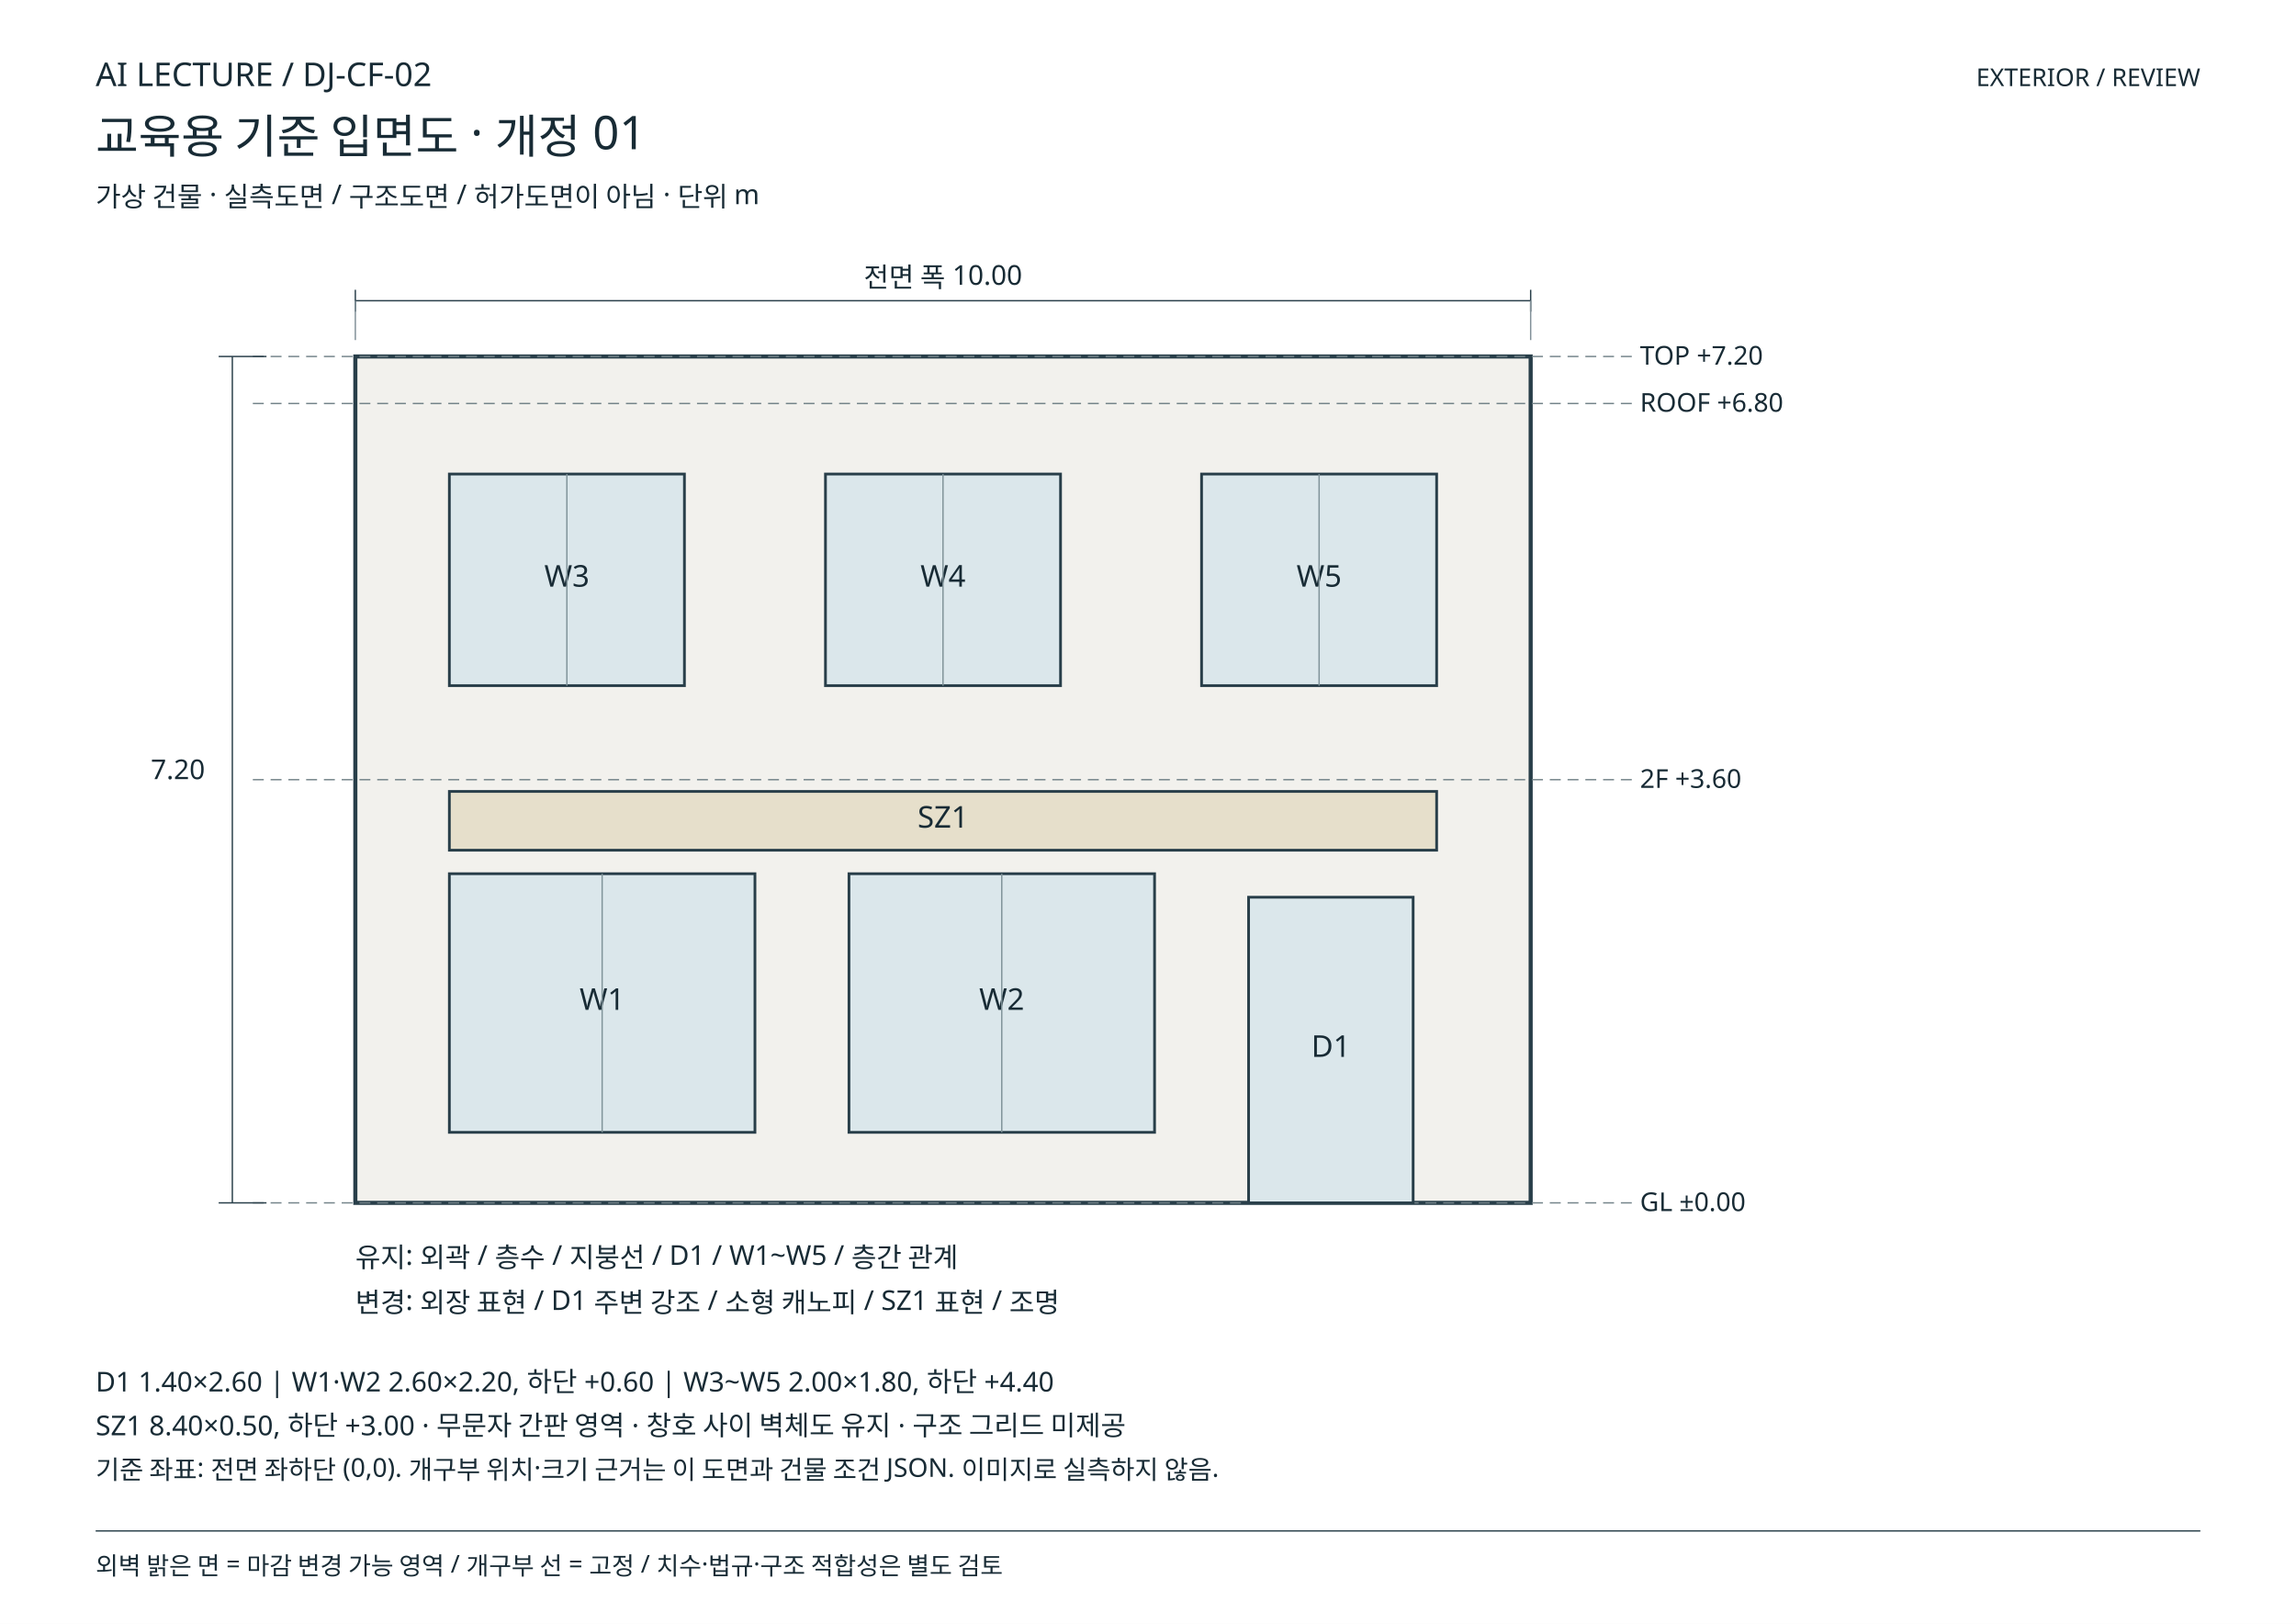
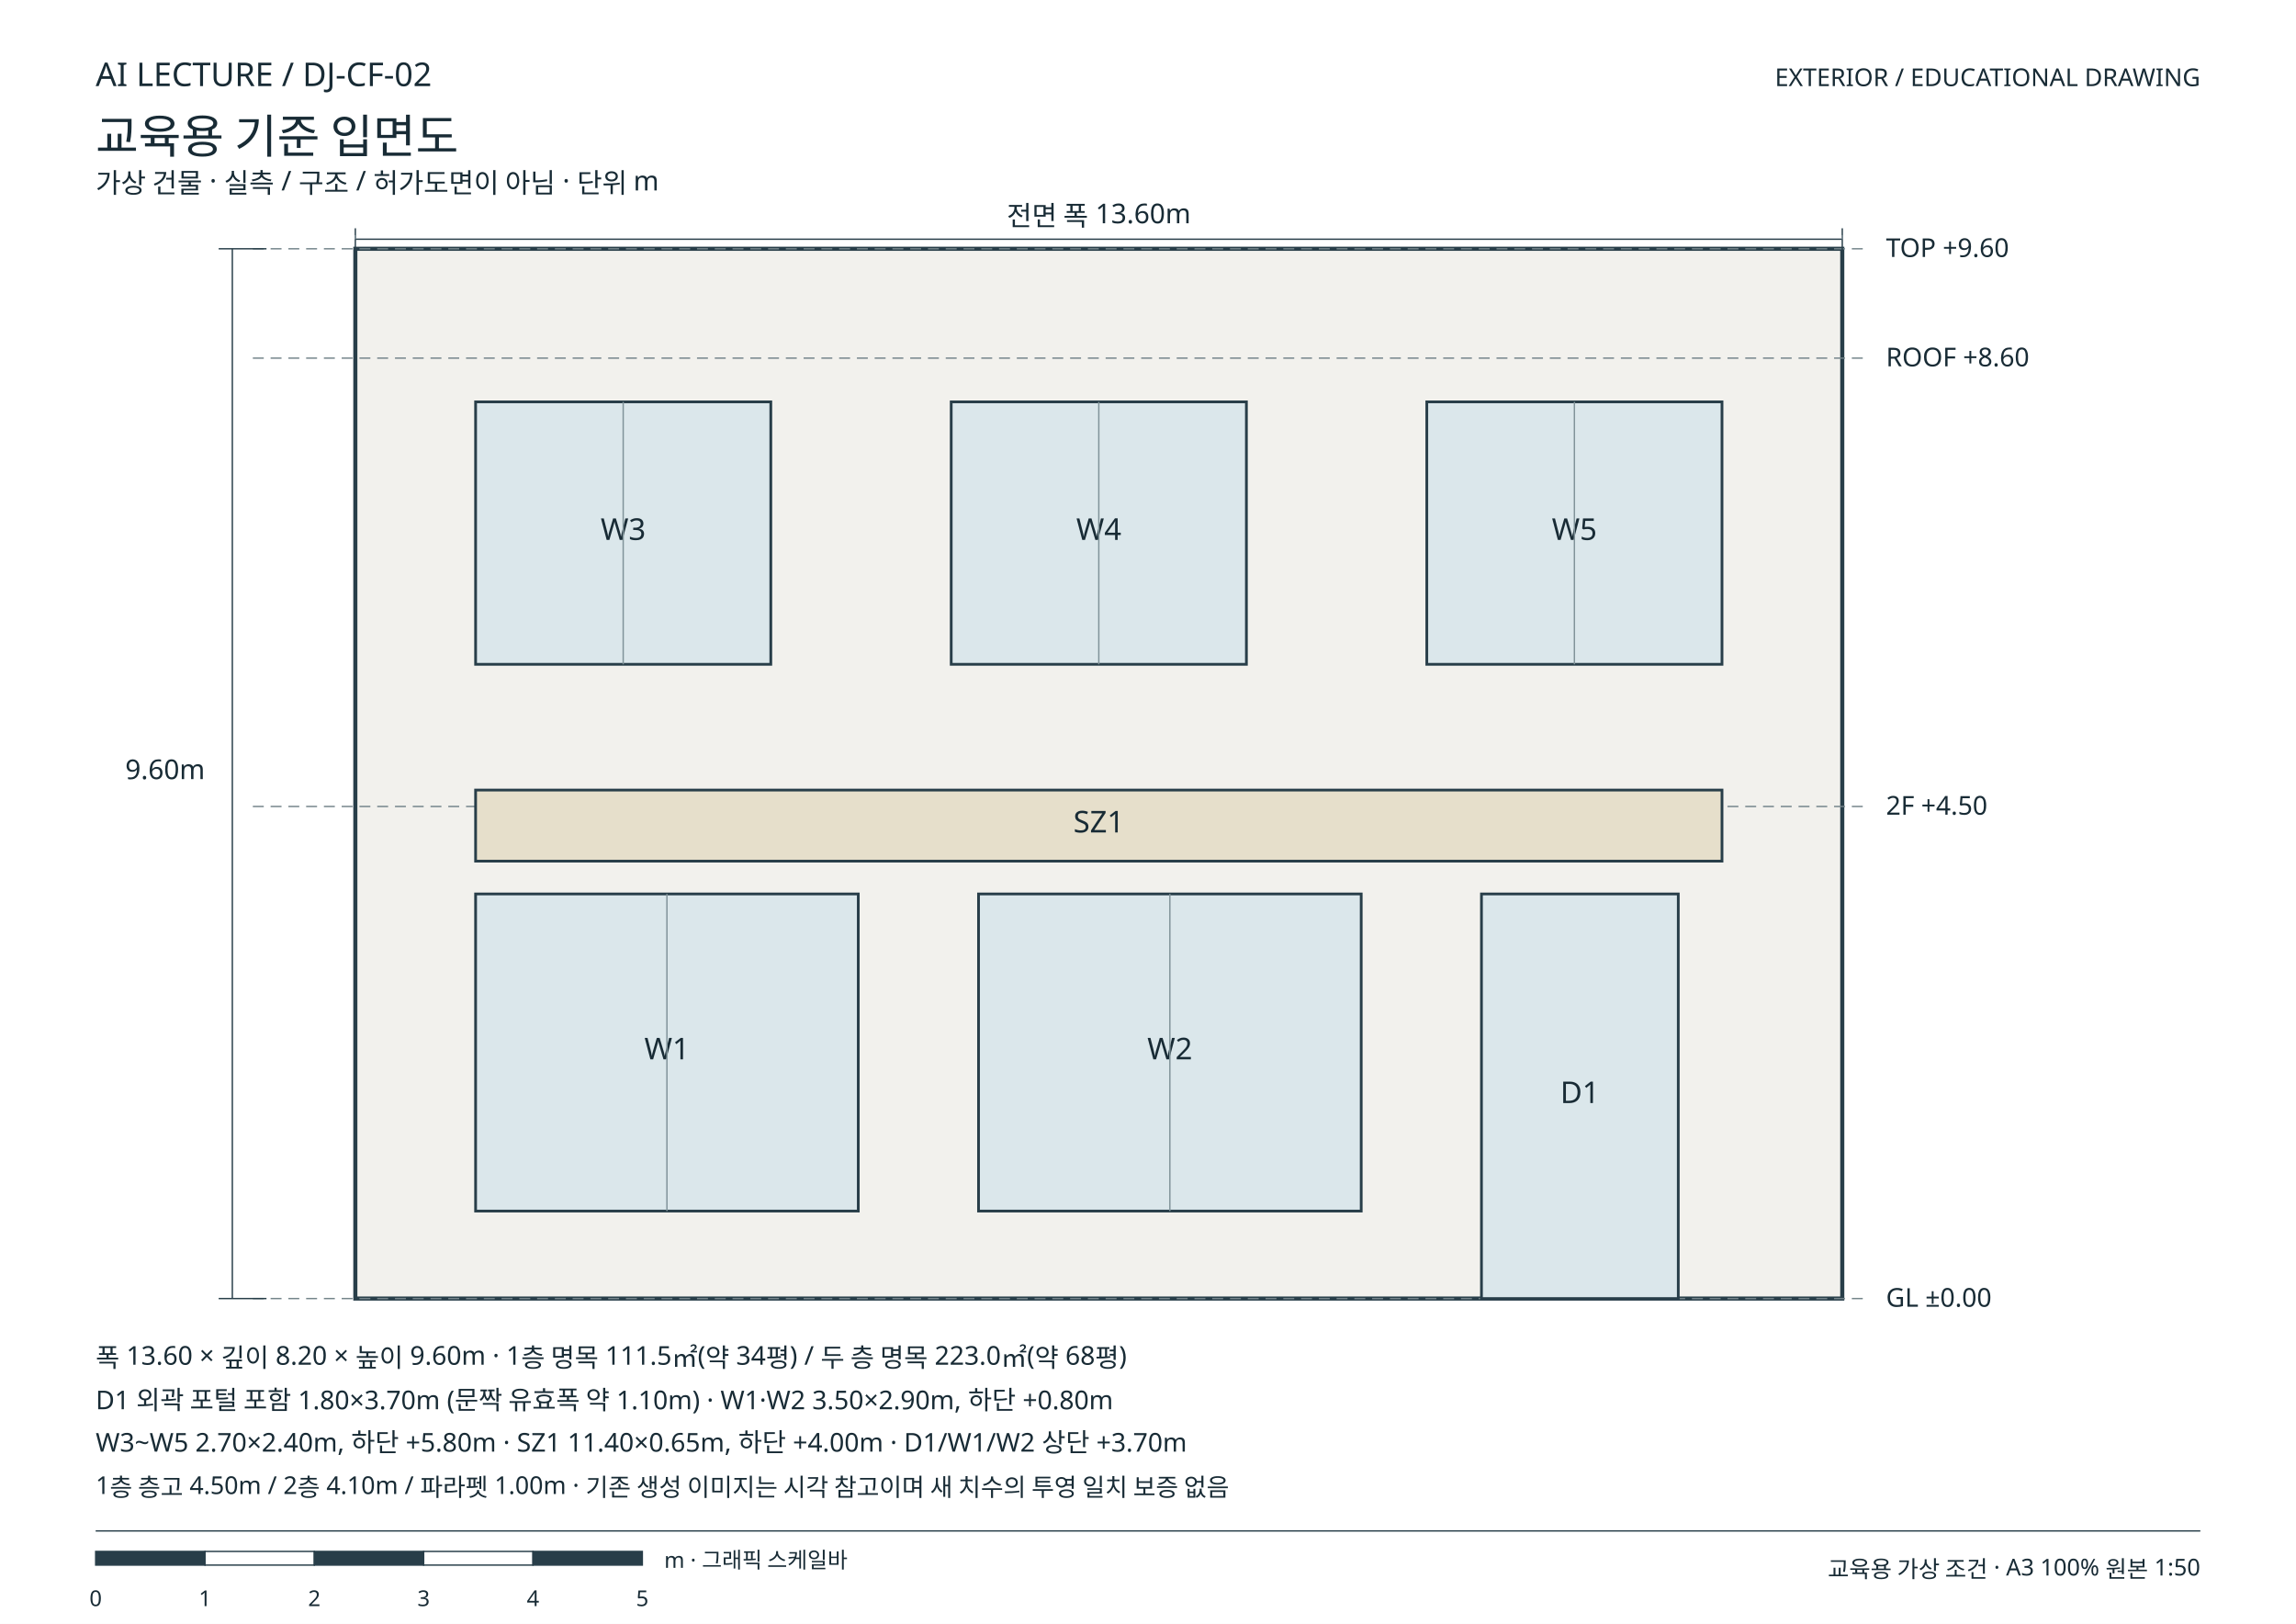
- <svg xmlns="http://www.w3.org/2000/svg" width="1680" height="1188" viewBox="0 0 1680 1188">
+ <svg xmlns="http://www.w3.org/2000/svg" width="420mm" height="297mm" viewBox="0 0 1680 1188">
  <rect width="100%" height="100%" fill="white" />
  <g font-family="Malgun Gothic, sans-serif" fill="#182b35">
    <text x="70" y="63" font-size="24" text-anchor="start" fill="#182b35">AI LECTURE / DJ-CF-02</text>
-     <text x="1610" y="63" font-size="18" text-anchor="end" fill="#182b35">EXTERIOR / REVIEW</text>
-     <text x="70" y="112" font-size="34" text-anchor="start" fill="#182b35">교육용 기준 입면도 · 개정 01</text>
-     <text x="70" y="151" font-size="20" text-anchor="start" fill="#182b35">가상 건물 · 실측도면 / 구조도면 / 허가도면이 아님 · 단위 m</text>
-     <rect x="260" y="260.8" width="860" height="619.2" fill="#f2f1ed" stroke="#283e49" stroke-width="3" stroke-dasharray="" />
-     <line x1="185" y1="880" x2="1195" y2="880" stroke="#74848a" stroke-width="1" stroke-dasharray="8 5" />
-     <text x="1200" y="886" font-size="19" text-anchor="start" fill="#182b35">GL ±0.00</text>
-     <line x1="185" y1="570.4" x2="1195" y2="570.4" stroke="#74848a" stroke-width="1" stroke-dasharray="8 5" />
-     <text x="1200" y="576.4" font-size="19" text-anchor="start" fill="#182b35">2F +3.60</text>
-     <line x1="185" y1="295.2" x2="1195" y2="295.2" stroke="#74848a" stroke-width="1" stroke-dasharray="8 5" />
-     <text x="1200" y="301.2" font-size="19" text-anchor="start" fill="#182b35">ROOF +6.80</text>
-     <line x1="185" y1="260.8" x2="1195" y2="260.8" stroke="#74848a" stroke-width="1" stroke-dasharray="8 5" />
-     <text x="1200" y="266.8" font-size="19" text-anchor="start" fill="#182b35">TOP +7.20</text>
-     <rect x="913.6" y="656.4" width="120.4" height="223.6" fill="#dbe7eb" stroke="#283e49" stroke-width="2" stroke-dasharray="" />
-     <text x="973.8" y="773.2" font-size="22" text-anchor="middle" fill="#182b35">D1</text>
-     <rect x="328.8" y="639.2" width="223.6" height="189.2" fill="#dbe7eb" stroke="#283e49" stroke-width="2" stroke-dasharray="" />
-     <text x="440.6" y="738.8" font-size="22" text-anchor="middle" fill="#182b35">W1</text>
-     <line x1="440.6" y1="828.4" x2="440.6" y2="639.2" stroke="#809399" stroke-width="1" stroke-dasharray="" />
-     <rect x="621.2" y="639.2" width="223.6" height="189.2" fill="#dbe7eb" stroke="#283e49" stroke-width="2" stroke-dasharray="" />
-     <text x="733.0" y="738.8" font-size="22" text-anchor="middle" fill="#182b35">W2</text>
-     <line x1="733.0" y1="828.4" x2="733.0" y2="639.2" stroke="#809399" stroke-width="1" stroke-dasharray="" />
-     <rect x="328.8" y="346.8" width="172" height="154.8" fill="#dbe7eb" stroke="#283e49" stroke-width="2" stroke-dasharray="" />
-     <text x="414.8" y="429.2" font-size="22" text-anchor="middle" fill="#182b35">W3</text>
-     <line x1="414.8" y1="501.6" x2="414.8" y2="346.8" stroke="#809399" stroke-width="1" stroke-dasharray="" />
-     <rect x="604" y="346.8" width="172" height="154.8" fill="#dbe7eb" stroke="#283e49" stroke-width="2" stroke-dasharray="" />
-     <text x="690.0" y="429.2" font-size="22" text-anchor="middle" fill="#182b35">W4</text>
-     <line x1="690.0" y1="501.6" x2="690.0" y2="346.8" stroke="#809399" stroke-width="1" stroke-dasharray="" />
-     <rect x="879.2" y="346.8" width="172" height="154.8" fill="#dbe7eb" stroke="#283e49" stroke-width="2" stroke-dasharray="" />
-     <text x="965.2" y="429.2" font-size="22" text-anchor="middle" fill="#182b35">W5</text>
-     <line x1="965.2" y1="501.6" x2="965.2" y2="346.8" stroke="#809399" stroke-width="1" stroke-dasharray="" />
-     <rect x="328.8" y="579.0" width="722.4" height="43.0" fill="#e6dfcb" stroke="#283e49" stroke-width="2" stroke-dasharray="" />
-     <text x="690.0" y="605.5" font-size="22" text-anchor="middle" fill="#182b35">SZ1</text>
-     <line x1="260" y1="220" x2="1120" y2="220" stroke="#283e49" stroke-width="1" stroke-dasharray="" />
-     <line x1="260" y1="212" x2="260" y2="228" stroke="#283e49" stroke-width="1" stroke-dasharray="" />
-     <line x1="1120" y1="212" x2="1120" y2="228" stroke="#283e49" stroke-width="1" stroke-dasharray="" />
-     <text x="690.0" y="210" font-size="20" text-anchor="middle" fill="#182b35">전면 폭 10.00</text>
-     <line x1="260" y1="220" x2="260" y2="248.8" stroke="#819098" stroke-width="1" stroke-dasharray="" />
-     <line x1="1120" y1="220" x2="1120" y2="248.8" stroke="#819098" stroke-width="1" stroke-dasharray="" />
-     <line x1="170" y1="880" x2="170" y2="260.8" stroke="#283e49" stroke-width="1" stroke-dasharray="" />
-     <text x="150" y="570" font-size="20" text-anchor="end" fill="#182b35">7.20</text>
-     <line x1="160" y1="880" x2="195" y2="880" stroke="#283e49" stroke-width="1" stroke-dasharray="" />
-     <line x1="160" y1="260.8" x2="195" y2="260.8" stroke="#283e49" stroke-width="1" stroke-dasharray="" />
-     <text x="260" y="927" font-size="20" text-anchor="start" fill="#182b35">유지: 외곽 / 층수 / 지붕선 / D1 / W1~W5 / 층간 관계</text>
-     <text x="260" y="960" font-size="20" text-anchor="start" fill="#182b35">변경: 외장 표현 / D1 주변 강조 / 소형 캐노피 / SZ1 표현 / 조명</text>
-     <text x="70" y="1018" font-size="20" text-anchor="start" fill="#182b35">D1 1.40×2.60  |  W1·W2 2.60×2.20, 하단 +0.60  |  W3~W5 2.00×1.80, 하단 +4.40</text>
-     <text x="70" y="1050" font-size="20" text-anchor="start" fill="#182b35">SZ1 8.40×0.50, 하단 +3.00 · 무문자 간판 영역 · 창호 사이 벽체도 유지 · 구조 그리드 미제공</text>
-     <text x="70" y="1082" font-size="19" text-anchor="start" fill="#182b35">기준 좌표: 전면 좌하단 (0,0). 개구부 위치·크기 근거는 이 도면과 건물 조건 JSON. 이미지로 실측하지 않음.</text>
+     <text x="1610" y="63" font-size="18" text-anchor="end" fill="#182b35">EXTERIOR / EDUCATIONAL DRAWING</text>
+     <text x="70" y="112" font-size="34" text-anchor="start" fill="#182b35">교육용 기준 입면도</text>
+     <text x="70" y="141" font-size="20" text-anchor="start" fill="#182b35">가상 건물 · 실측 / 구조 / 허가도면이 아님 · 단위 m</text>
+     <rect x="260" y="182.0" width="1088.0" height="768.0" fill="#f2f1ed" stroke="#283e49" stroke-width="3" stroke-dasharray="" />
+     <line x1="185" y1="950" x2="1368" y2="950" stroke="#74848a" stroke-width="1" stroke-dasharray="8 5" />
+     <text x="1380" y="956" font-size="19" text-anchor="start" fill="#182b35">GL ±0.00</text>
+     <line x1="185" y1="590.0" x2="1368" y2="590.0" stroke="#74848a" stroke-width="1" stroke-dasharray="8 5" />
+     <text x="1380" y="596.0" font-size="19" text-anchor="start" fill="#182b35">2F +4.50</text>
+     <line x1="185" y1="262.0" x2="1368" y2="262.0" stroke="#74848a" stroke-width="1" stroke-dasharray="8 5" />
+     <text x="1380" y="268.0" font-size="19" text-anchor="start" fill="#182b35">ROOF +8.60</text>
+     <line x1="185" y1="182.0" x2="1368" y2="182.0" stroke="#74848a" stroke-width="1" stroke-dasharray="8 5" />
+     <text x="1380" y="188.0" font-size="19" text-anchor="start" fill="#182b35">TOP +9.60</text>
+     <rect x="1084.0" y="654.0" width="144.0" height="296.0" fill="#dbe7eb" stroke="#283e49" stroke-width="2" stroke-dasharray="" />
+     <text x="1156.0" y="807.0" font-size="22" text-anchor="middle" fill="#182b35">D1</text>
+     <rect x="348.0" y="654.0" width="280.0" height="232.0" fill="#dbe7eb" stroke="#283e49" stroke-width="2" stroke-dasharray="" />
+     <text x="488.0" y="775.0" font-size="22" text-anchor="middle" fill="#182b35">W1</text>
+     <line x1="488.0" y1="886.0" x2="488.0" y2="654.0" stroke="#809399" stroke-width="1" stroke-dasharray="" />
+     <rect x="716.0" y="654.0" width="280.0" height="232.0" fill="#dbe7eb" stroke="#283e49" stroke-width="2" stroke-dasharray="" />
+     <text x="856.0" y="775.0" font-size="22" text-anchor="middle" fill="#182b35">W2</text>
+     <line x1="856.0" y1="886.0" x2="856.0" y2="654.0" stroke="#809399" stroke-width="1" stroke-dasharray="" />
+     <rect x="348.0" y="294.0" width="216.0" height="192.0" fill="#dbe7eb" stroke="#283e49" stroke-width="2" stroke-dasharray="" />
+     <text x="456.0" y="395.0" font-size="22" text-anchor="middle" fill="#182b35">W3</text>
+     <line x1="456.0" y1="486.0" x2="456.0" y2="294.0" stroke="#809399" stroke-width="1" stroke-dasharray="" />
+     <rect x="696.0" y="294.0" width="216.0" height="192.0" fill="#dbe7eb" stroke="#283e49" stroke-width="2" stroke-dasharray="" />
+     <text x="804.0" y="395.0" font-size="22" text-anchor="middle" fill="#182b35">W4</text>
+     <line x1="804.0" y1="486.0" x2="804.0" y2="294.0" stroke="#809399" stroke-width="1" stroke-dasharray="" />
+     <rect x="1044.0" y="294.0" width="216.0" height="192.0" fill="#dbe7eb" stroke="#283e49" stroke-width="2" stroke-dasharray="" />
+     <text x="1152.0" y="395.0" font-size="22" text-anchor="middle" fill="#182b35">W5</text>
+     <line x1="1152.0" y1="486.0" x2="1152.0" y2="294.0" stroke="#809399" stroke-width="1" stroke-dasharray="" />
+     <rect x="348.0" y="578.0" width="912.0" height="52.0" fill="#e6dfcb" stroke="#283e49" stroke-width="2" stroke-dasharray="" />
+     <text x="804.0" y="609.0" font-size="22" text-anchor="middle" fill="#182b35">SZ1</text>
+     <line x1="260" y1="175" x2="1348.0" y2="175" stroke="#283e49" stroke-width="1" stroke-dasharray="" />
+     <line x1="260" y1="167" x2="260" y2="183" stroke="#283e49" stroke-width="1" stroke-dasharray="" />
+     <line x1="1348.0" y1="167" x2="1348.0" y2="183" stroke="#283e49" stroke-width="1" stroke-dasharray="" />
+     <text x="804.0" y="165" font-size="20" text-anchor="middle" fill="#182b35">전면 폭 13.60m</text>
+     <line x1="260" y1="175" x2="260" y2="172.0" stroke="#819098" stroke-width="1" stroke-dasharray="" />
+     <line x1="1348.0" y1="175" x2="1348.0" y2="172.0" stroke="#819098" stroke-width="1" stroke-dasharray="" />
+     <line x1="170" y1="950" x2="170" y2="182.0" stroke="#283e49" stroke-width="1" stroke-dasharray="" />
+     <text x="150" y="570" font-size="20" text-anchor="end" fill="#182b35">9.60m</text>
+     <line x1="160" y1="950" x2="195" y2="950" stroke="#283e49" stroke-width="1" stroke-dasharray="" />
+     <line x1="160" y1="182.0" x2="195" y2="182.0" stroke="#283e49" stroke-width="1" stroke-dasharray="" />
+     <text x="70" y="1000" font-size="19" text-anchor="start" fill="#182b35">폭 13.60 × 깊이 8.20 × 높이 9.60m · 1층 명목 111.5㎡(약 34평) / 두 층 명목 223.0㎡(약 68평)</text>
+     <text x="70" y="1031" font-size="19" text-anchor="start" fill="#182b35">D1 외곽 포털 포함 1.80×3.70m (문짝 유효폭 약 1.10m) · W1·W2 3.50×2.90m, 하단 +0.80m</text>
+     <text x="70" y="1062" font-size="19" text-anchor="start" fill="#182b35">W3~W5 2.70×2.40m, 하단 +5.80m · SZ1 11.40×0.65m, 하단 +4.00m · D1/W1/W2 상단 +3.70m</text>
+     <text x="70" y="1093" font-size="18" text-anchor="start" fill="#182b35">1층 층고 4.50m / 2층 4.10m / 파라펫 1.00m · 기존 생성 이미지는 시각 참고이며 새 치수의 투영 일치 보증 없음</text>
+     <rect x="70" y="1135" width="80" height="10" fill="#283e49" stroke="#283e49" stroke-width="1" stroke-dasharray="" />
+     <text x="70" y="1175" font-size="16" text-anchor="middle" fill="#182b35">0</text>
+     <rect x="150" y="1135" width="80" height="10" fill="white" stroke="#283e49" stroke-width="1" stroke-dasharray="" />
+     <text x="150" y="1175" font-size="16" text-anchor="middle" fill="#182b35">1</text>
+     <rect x="230" y="1135" width="80" height="10" fill="#283e49" stroke="#283e49" stroke-width="1" stroke-dasharray="" />
+     <text x="230" y="1175" font-size="16" text-anchor="middle" fill="#182b35">2</text>
+     <rect x="310" y="1135" width="80" height="10" fill="white" stroke="#283e49" stroke-width="1" stroke-dasharray="" />
+     <text x="310" y="1175" font-size="16" text-anchor="middle" fill="#182b35">3</text>
+     <rect x="390" y="1135" width="80" height="10" fill="#283e49" stroke="#283e49" stroke-width="1" stroke-dasharray="" />
+     <text x="390" y="1175" font-size="16" text-anchor="middle" fill="#182b35">4</text>
+     <text x="470" y="1175" font-size="16" text-anchor="middle" fill="#182b35">5</text>
+     <text x="486" y="1147" font-size="16" text-anchor="start" fill="#182b35">m · 그래픽 스케일바</text>
    <line x1="70" y1="1120" x2="1610" y2="1120" stroke="#283e49" stroke-width="1" stroke-dasharray="" />
-     <text x="70" y="1152" font-size="18" text-anchor="start" fill="#182b35">외벽 밝은 면 = 마감 변경 가능 영역 / 개구부 선 = 고정 / 치수·법규·구조 적합성은 별도 검토</text>
+     <text x="1610" y="1154" font-size="17" text-anchor="end" fill="#182b35">교육용 가상 조건 · A3 100% 원본 1:50</text>
  </g>
</svg>
